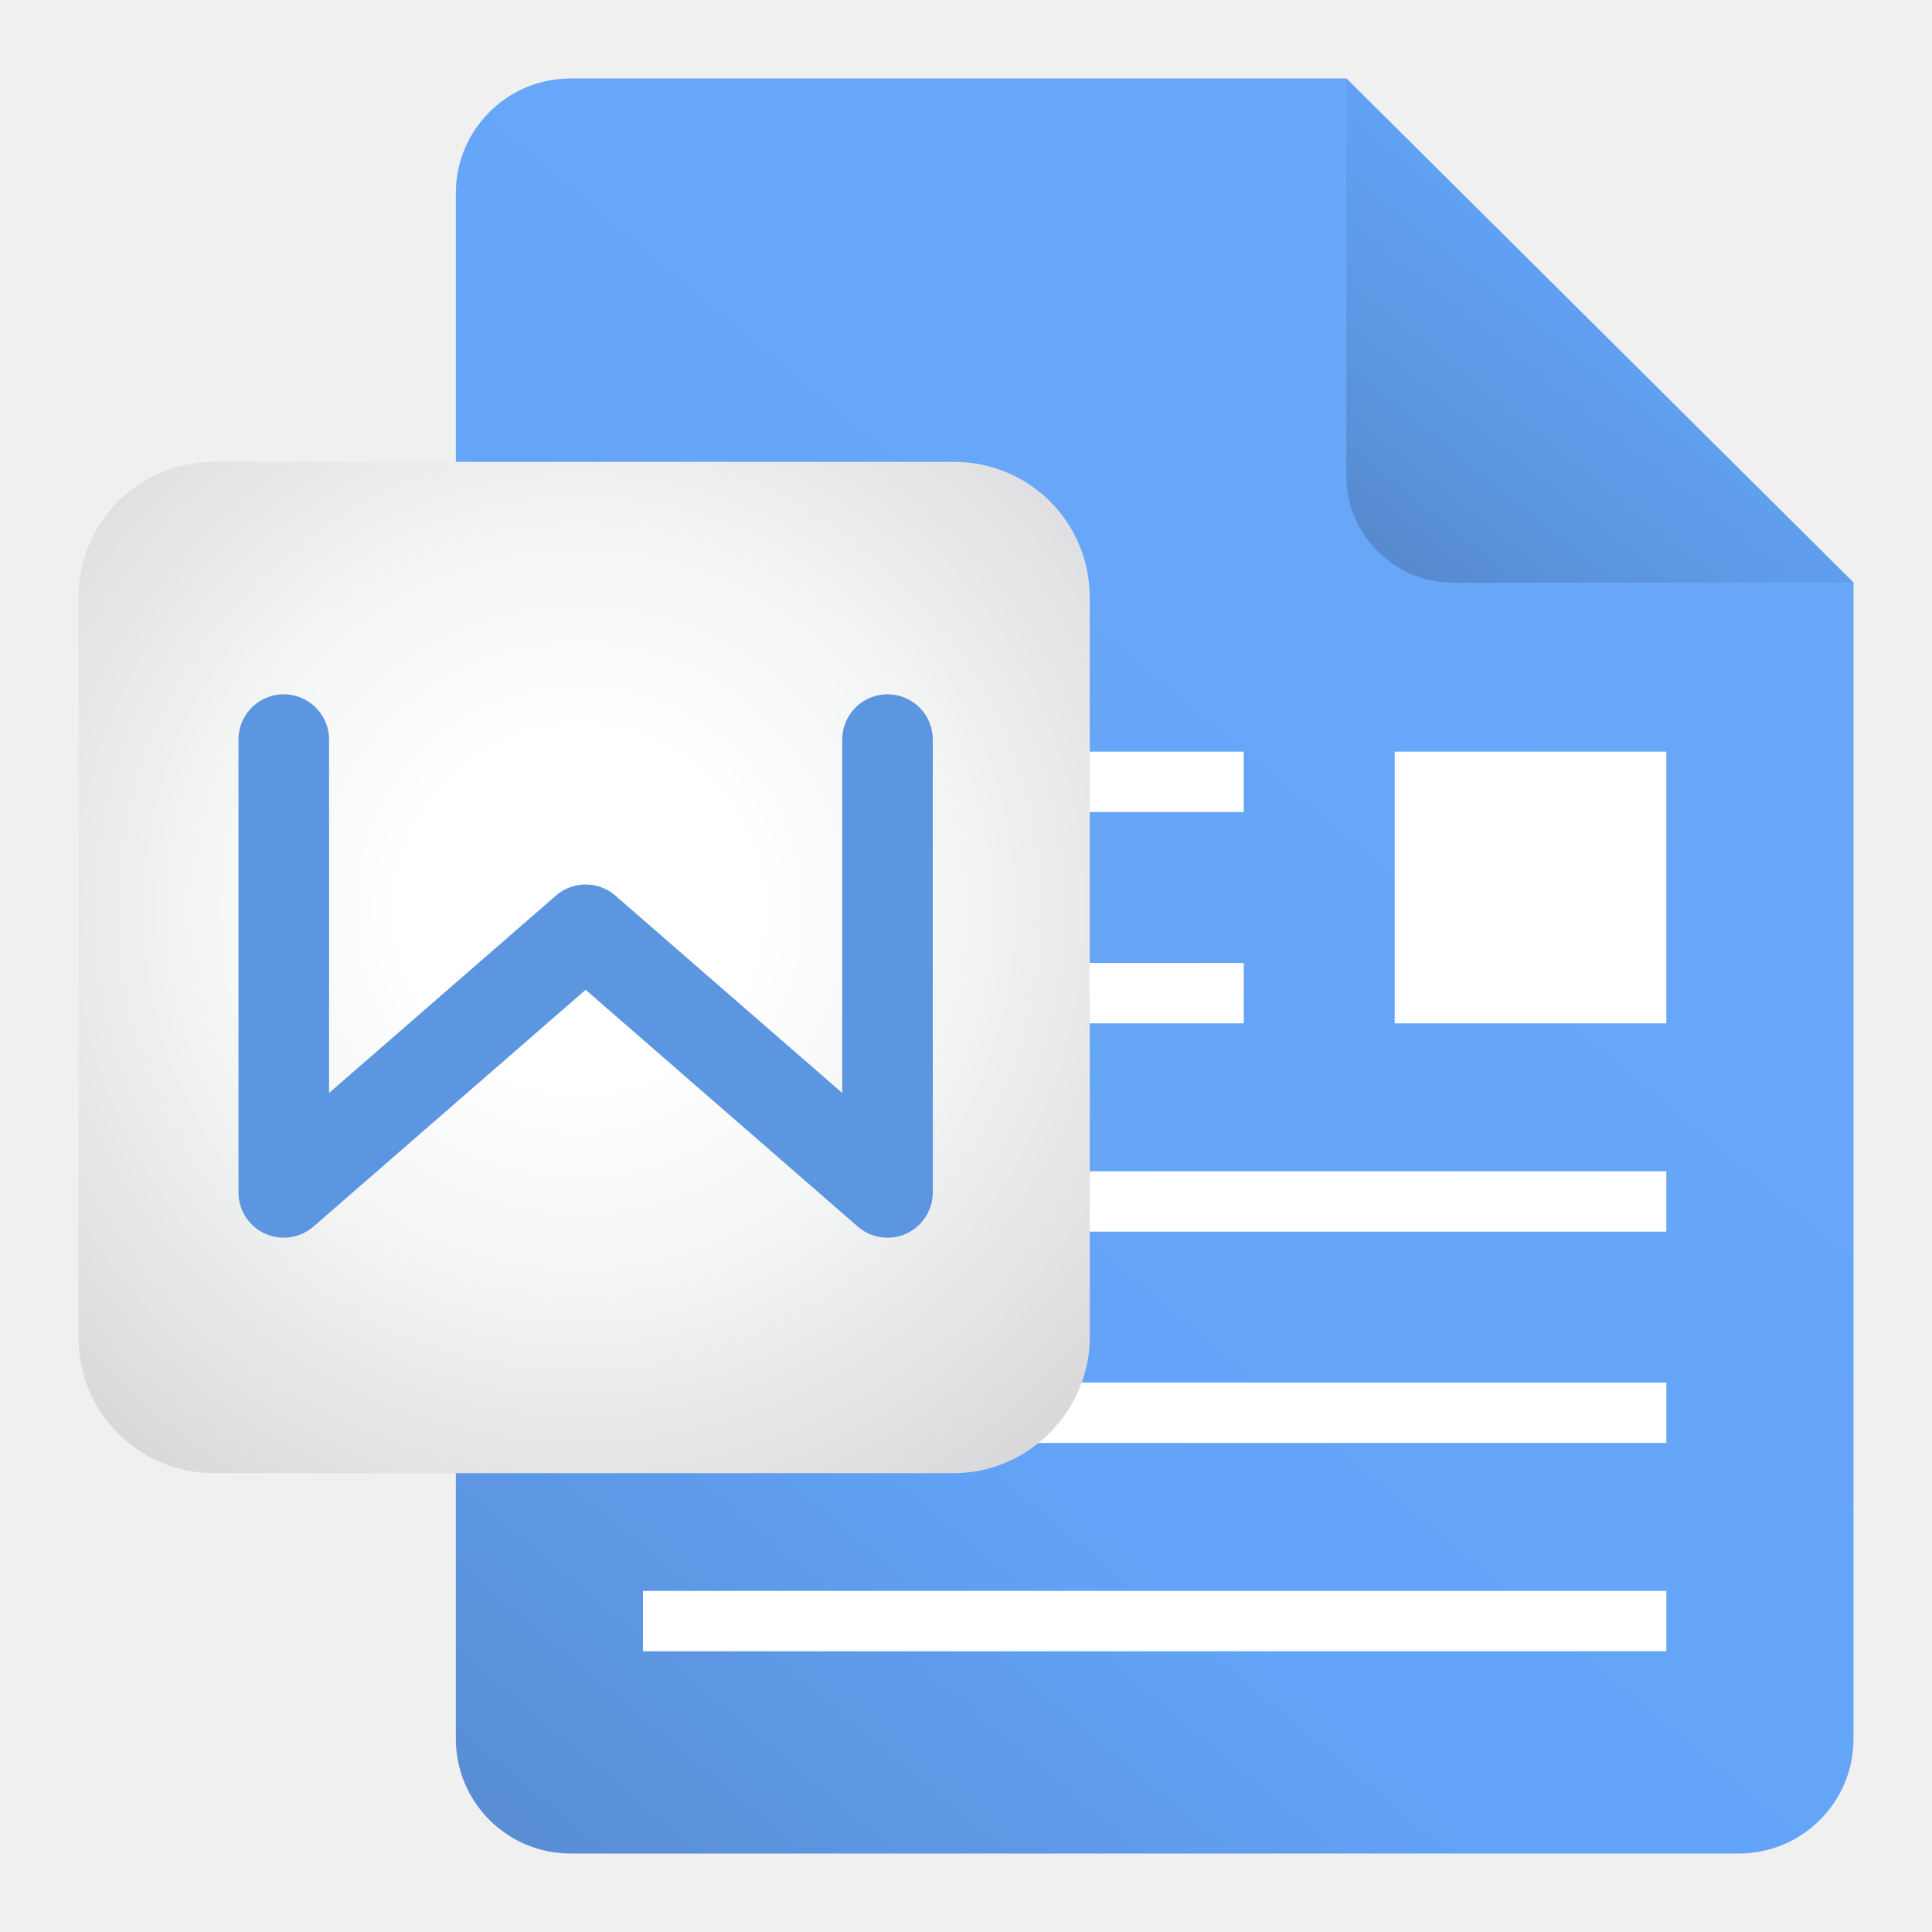
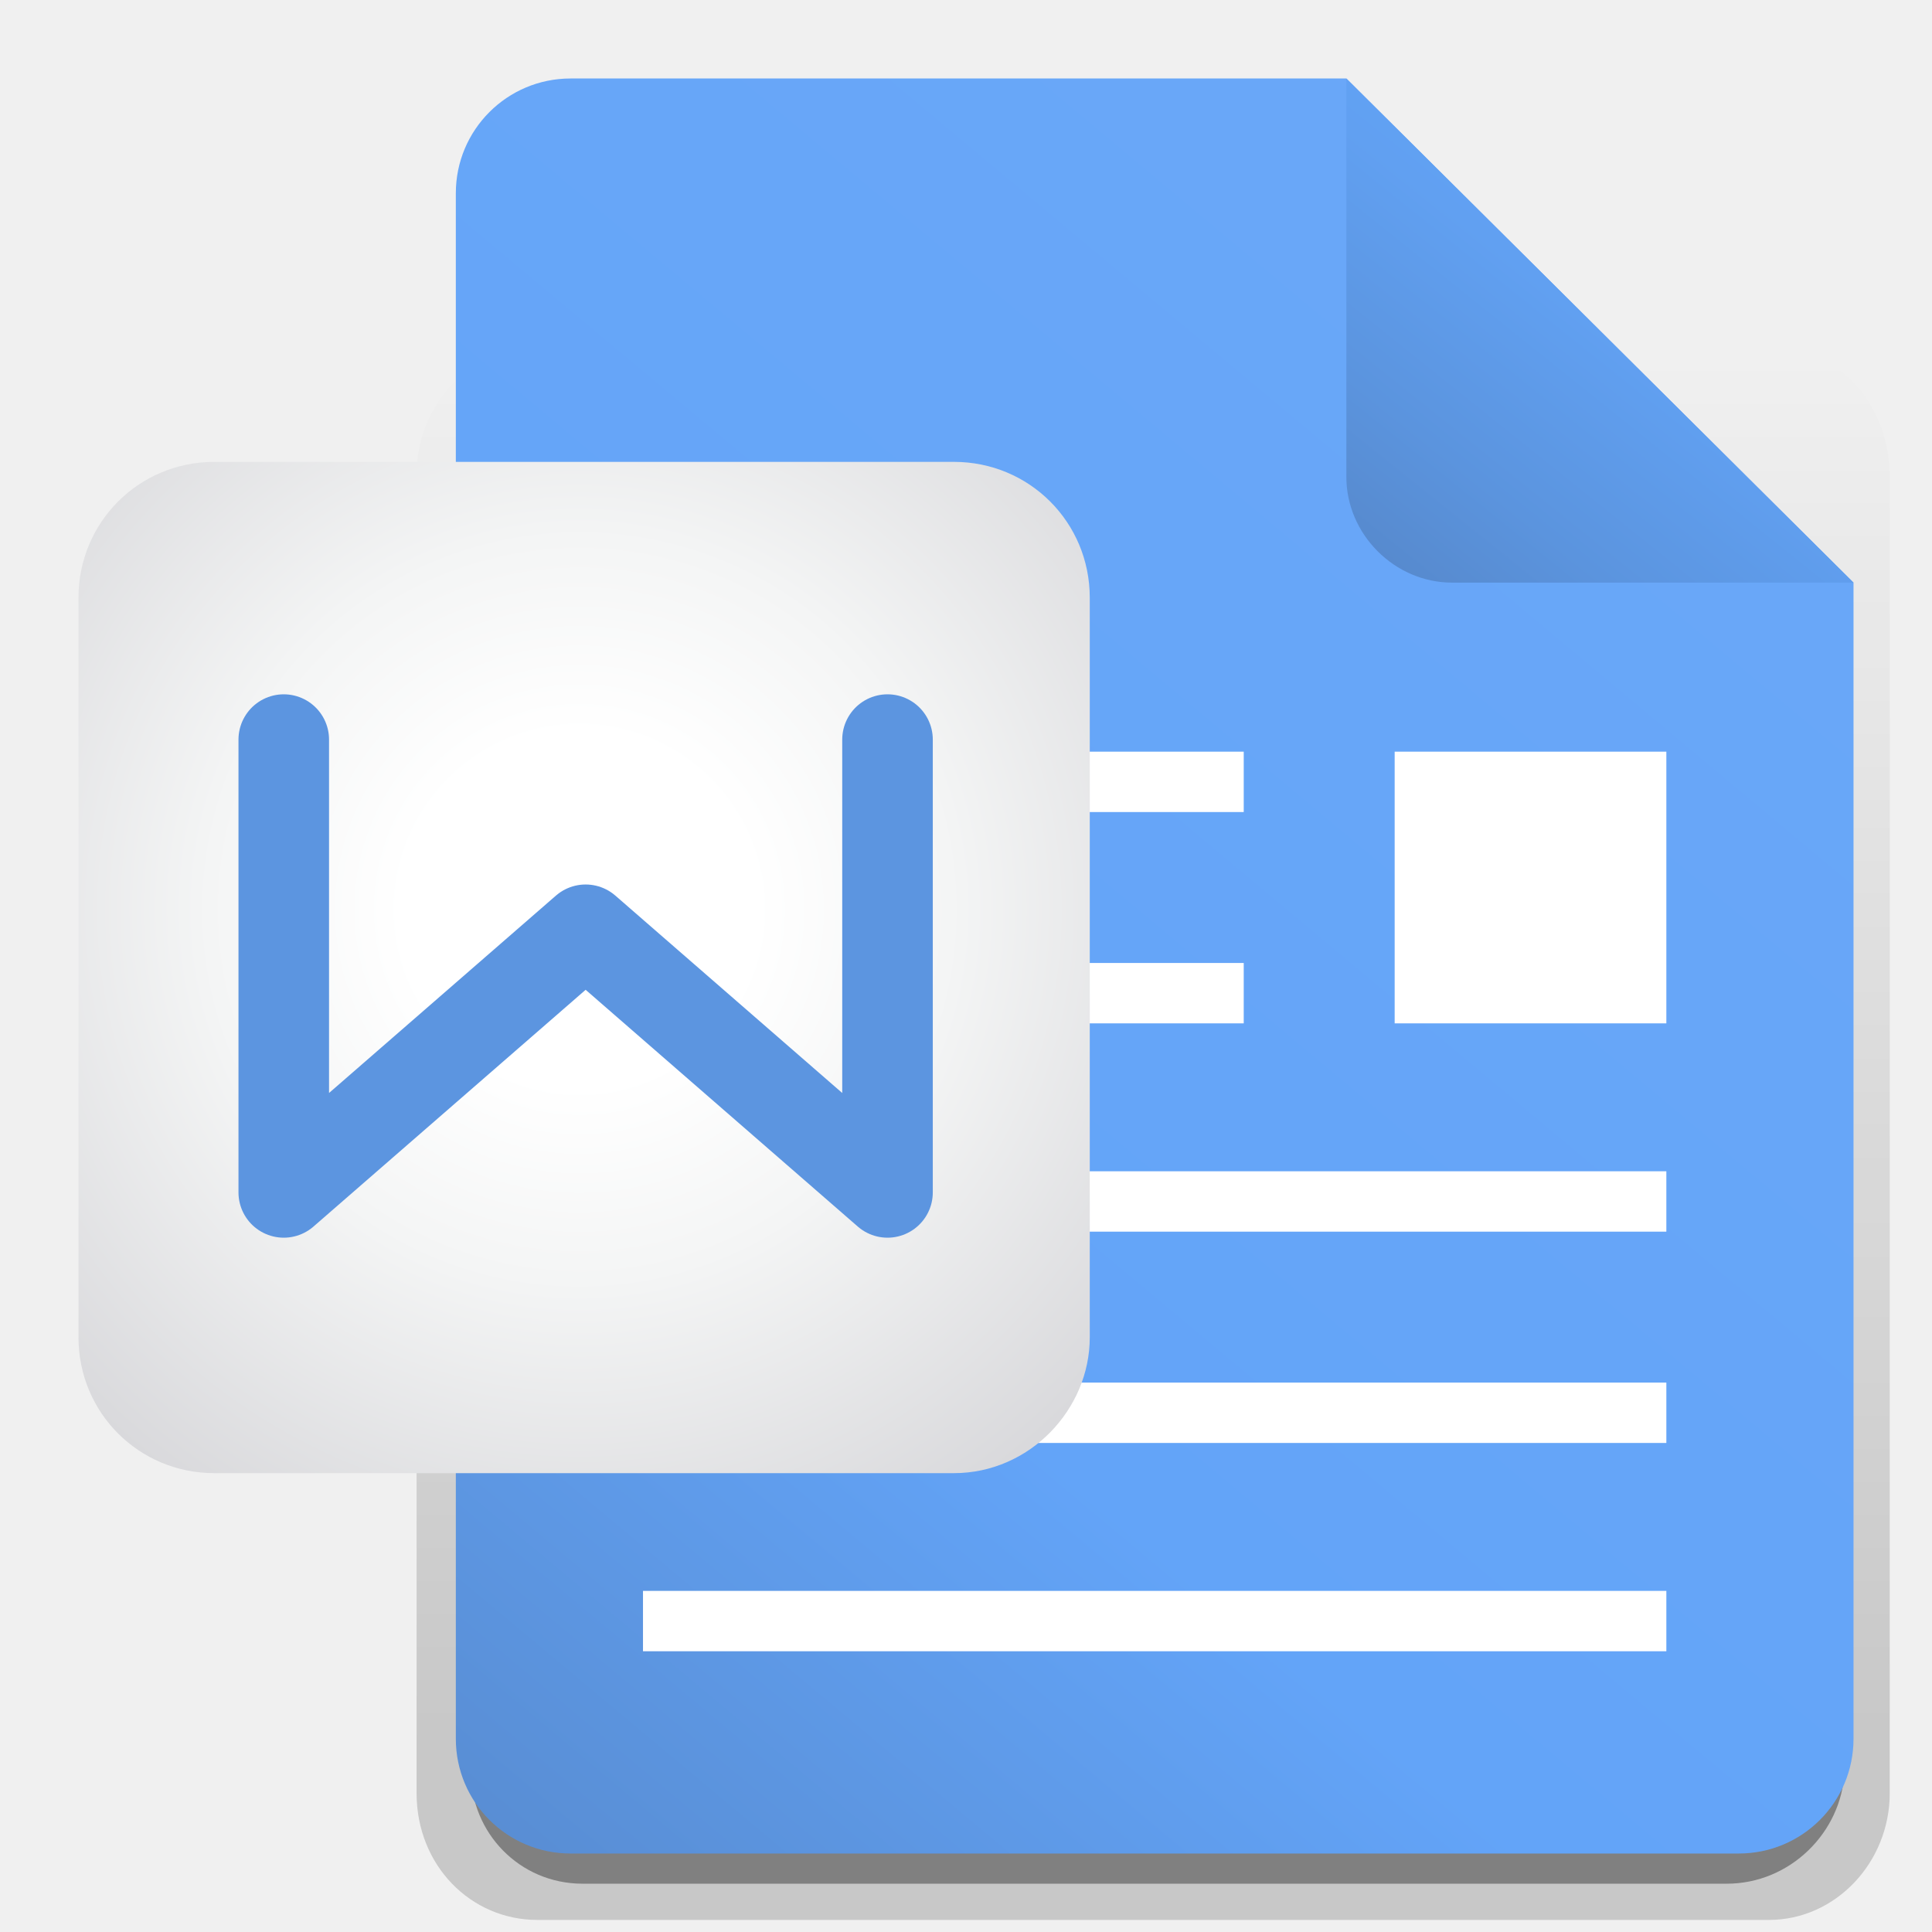
- <svg xmlns="http://www.w3.org/2000/svg" version="1.1" id="Layer_1" x="0px" y="0px" viewBox="0 0 64 64" style="enable-background:new 0 0 64 64;" xml:space="preserve">
+ <svg xmlns="http://www.w3.org/2000/svg" version="1.1" x="0px" y="0px" viewBox="0 0 64 64" style="enable-background:new 0 0 64 64;" xml:space="preserve">
  <style type="text/css">
- 	.st0{fill:url(#SVGID_1_);}
- 	.st1{fill:url(#SVGID_2_);}
- 	.st2{fill:#FFFFFF;}
+ 	.st0{opacity:0.17;fill:url(#SVGID_1_);enable-background:new    ;}
+ 	.st1{opacity:0.36;enable-background:new    ;}
+ 	.st2{fill:url(#SVGID_2_);}
	.st3{fill:url(#SVGID_3_);}
- 	.st4{fill:none;stroke:#5C95E0;stroke-width:3;stroke-linecap:round;stroke-linejoin:round;stroke-miterlimit:10;}
+ 	.st4{fill:#FFFFFF;}
+ 	.st5{fill:url(#SVGID_4_);}
+ 	.st6{fill:none;stroke:#5C95E0;stroke-width:3;stroke-linecap:round;stroke-linejoin:round;stroke-miterlimit:10;}
</style>
-   <linearGradient id="SVGID_1_" gradientUnits="userSpaceOnUse" x1="11.332" y1="1078.189" x2="69.367" y2="1008.791" gradientTransform="matrix(1 0 0 1 0 -1014)">
-     <stop offset="7.738076e-03" style="stop-color:#5688CB" />
-     <stop offset="0.301" style="stop-color:#63A4F8" />
-     <stop offset="1" style="stop-color:#6DA9F8" />
-   </linearGradient>
-   <path class="st0" d="M61.4,19.3v38.3c0,2.1-1.7,3.8-3.8,3.8H18.9c-2.1,0-3.8-1.7-3.8-3.8V6.4c0-2.1,1.7-3.8,3.8-3.8h25.7L61.4,19.3z  " />
-   <linearGradient id="SVGID_2_" gradientUnits="userSpaceOnUse" x1="46.01" y1="19.668" x2="68.978" y2="-8.978">
-     <stop offset="0" style="stop-color:#5688CB" />
-     <stop offset="0.131" style="stop-color:#5B94DE" />
-     <stop offset="0.305" style="stop-color:#61A0F1" />
-     <stop offset="0.425" style="stop-color:#63A4F8" />
-     <stop offset="0.434" style="stop-color:#64A4F8" />
-     <stop offset="0.608" style="stop-color:#6BA8F8" />
-     <stop offset="1" style="stop-color:#6DA9F8" />
-   </linearGradient>
-   <path class="st1" d="M61.4,19.3H48.1c-1.9,0-3.5-1.6-3.5-3.5V2.6L61.4,19.3z" />
-   <g>
-     <rect x="21.3" y="24.9" class="st2" width="19.9" height="2" />
-     <rect x="21.3" y="31.9" class="st2" width="19.9" height="2" />
-     <rect x="21.3" y="38.8" class="st2" width="33.9" height="2" />
-     <rect x="21.3" y="45.8" class="st2" width="33.9" height="2" />
-     <rect x="21.3" y="52.7" class="st2" width="33.9" height="2" />
+   <g id="shadow">
+     <g>
+       <linearGradient id="SVGID_1_" gradientUnits="userSpaceOnUse" x1="38.236" y1="11.839" x2="38.236" y2="58.297">
+         <stop offset="0" style="stop-color:#020202;stop-opacity:0" />
+         <stop offset="1" style="stop-color:#000000" />
+       </linearGradient>
+       <path class="st0" d="M58.7,11.5H17.8c-2.2,0-4,1.9-4,4.2v43.7c0,2.4,1.8,4.2,4,4.2h40.8c2.2,0,4-1.9,4-4.2V15.8    C62.6,13.4,60.9,11.5,58.7,11.5z" />
+       <path class="st1" d="M57.2,62.4H19.3c-2.1,0-3.7-1.7-3.7-3.7v-2.6c0-3.6,2.9-6.6,6.6-6.6h32.3c3.6,0,6.6,2.9,6.6,6.6v2.6    C61,60.7,59.3,62.4,57.2,62.4z" />
+     </g>
  </g>
-   <rect x="46.2" y="24.9" class="st2" width="9" height="9" />
-   <radialGradient id="SVGID_3_" cx="19.194" cy="35.871" r="38.671" gradientTransform="matrix(1 0 0 -1 0 66)" gradientUnits="userSpaceOnUse">
-     <stop offset="0.151" style="stop-color:#FFFFFF" />
-     <stop offset="0.318" style="stop-color:#F4F5F5" />
-     <stop offset="0.609" style="stop-color:#D8D8DB" />
-     <stop offset="0.986" style="stop-color:#AAABB0" />
-     <stop offset="0.994" style="stop-color:#A9AAAF" />
-   </radialGradient>
-   <path class="st3" d="M31.6,48.8H7.1c-2.5,0-4.5-2-4.5-4.5V19.8c0-2.5,2-4.5,4.5-4.5h24.5c2.5,0,4.5,2,4.5,4.5v24.5  C36.1,46.7,34.1,48.8,31.6,48.8z" />
-   <path class="st4" d="M9.4,24.5v15l10-8.7l10,8.7v-15" />
+   <g id="Layer_1">
+     <linearGradient id="SVGID_2_" gradientUnits="userSpaceOnUse" x1="11.332" y1="-1012.189" x2="69.367" y2="-942.791" gradientTransform="matrix(1 0 0 -1 0 -948)">
+       <stop offset="7.738077e-03" style="stop-color:#5688CB" />
+       <stop offset="0.301" style="stop-color:#63A4F8" />
+       <stop offset="1" style="stop-color:#6DA9F8" />
+     </linearGradient>
+     <path class="st2" d="M61.4,19.3v38.3c0,2.1-1.7,3.8-3.8,3.8H18.9c-2.1,0-3.8-1.7-3.8-3.8V6.4c0-2.1,1.7-3.8,3.8-3.8h25.7L61.4,19.3   z" />
+     <linearGradient id="SVGID_3_" gradientUnits="userSpaceOnUse" x1="46.01" y1="46.332" x2="68.978" y2="74.978" gradientTransform="matrix(1 0 0 -1 0 66)">
+       <stop offset="0" style="stop-color:#5688CB" />
+       <stop offset="0.131" style="stop-color:#5B94DE" />
+       <stop offset="0.305" style="stop-color:#61A0F1" />
+       <stop offset="0.425" style="stop-color:#63A4F8" />
+       <stop offset="0.434" style="stop-color:#64A4F8" />
+       <stop offset="0.608" style="stop-color:#6BA8F8" />
+       <stop offset="1" style="stop-color:#6DA9F8" />
+     </linearGradient>
+     <path class="st3" d="M61.4,19.3H48.1c-1.9,0-3.5-1.6-3.5-3.5V2.6L61.4,19.3z" />
+     <g>
+       <rect x="21.3" y="24.9" class="st4" width="19.9" height="2" />
+       <rect x="21.3" y="31.9" class="st4" width="19.9" height="2" />
+       <rect x="21.3" y="38.8" class="st4" width="33.9" height="2" />
+       <rect x="21.3" y="45.8" class="st4" width="33.9" height="2" />
+       <rect x="21.3" y="52.7" class="st4" width="33.9" height="2" />
+     </g>
+     <rect x="46.2" y="24.9" class="st4" width="9" height="9" />
+     <radialGradient id="SVGID_4_" cx="19.194" cy="1044.129" r="38.671" gradientTransform="matrix(1 0 0 1 0 -1014)" gradientUnits="userSpaceOnUse">
+       <stop offset="0.151" style="stop-color:#FFFFFF" />
+       <stop offset="0.318" style="stop-color:#F4F5F5" />
+       <stop offset="0.609" style="stop-color:#D8D8DB" />
+       <stop offset="0.986" style="stop-color:#AAABB0" />
+       <stop offset="0.994" style="stop-color:#A9AAAF" />
+     </radialGradient>
+     <path class="st5" d="M31.6,48.8H7.1c-2.5,0-4.5-2-4.5-4.5V19.8c0-2.5,2-4.5,4.5-4.5h24.5c2.5,0,4.5,2,4.5,4.5v24.5   C36.1,46.7,34.1,48.8,31.6,48.8z" />
+     <path class="st6" d="M9.4,24.5v15l10-8.7l10,8.7v-15" />
+   </g>
</svg>
